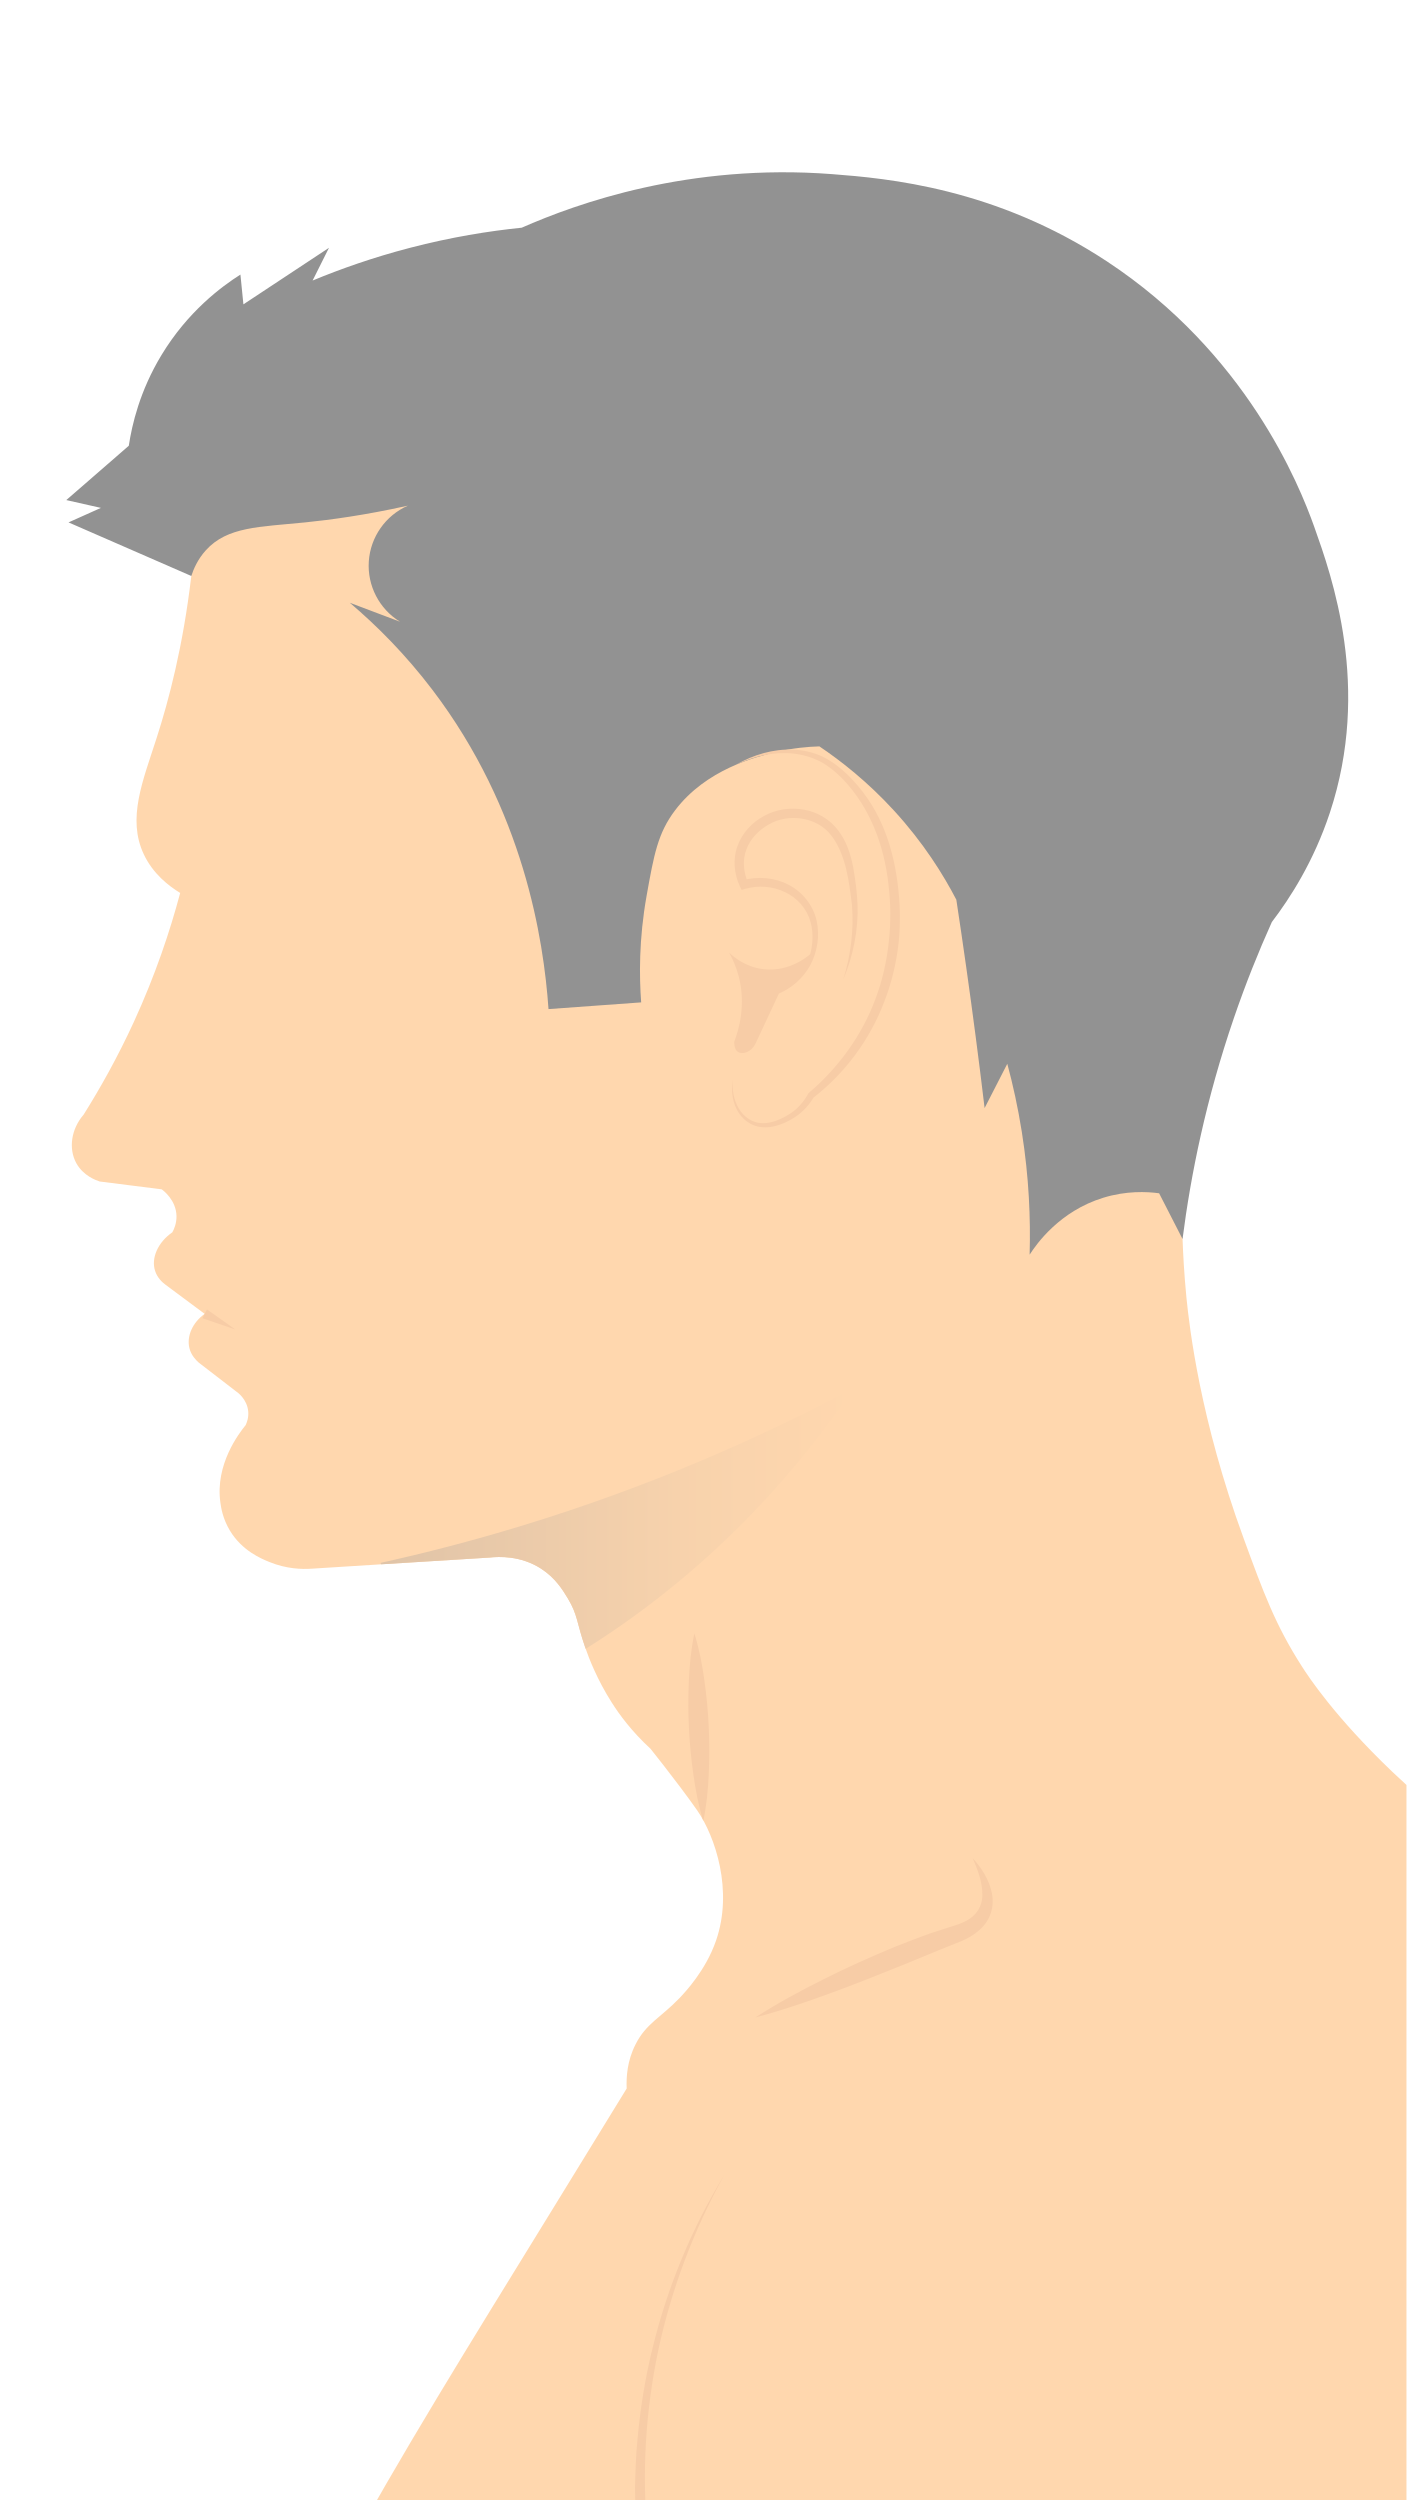
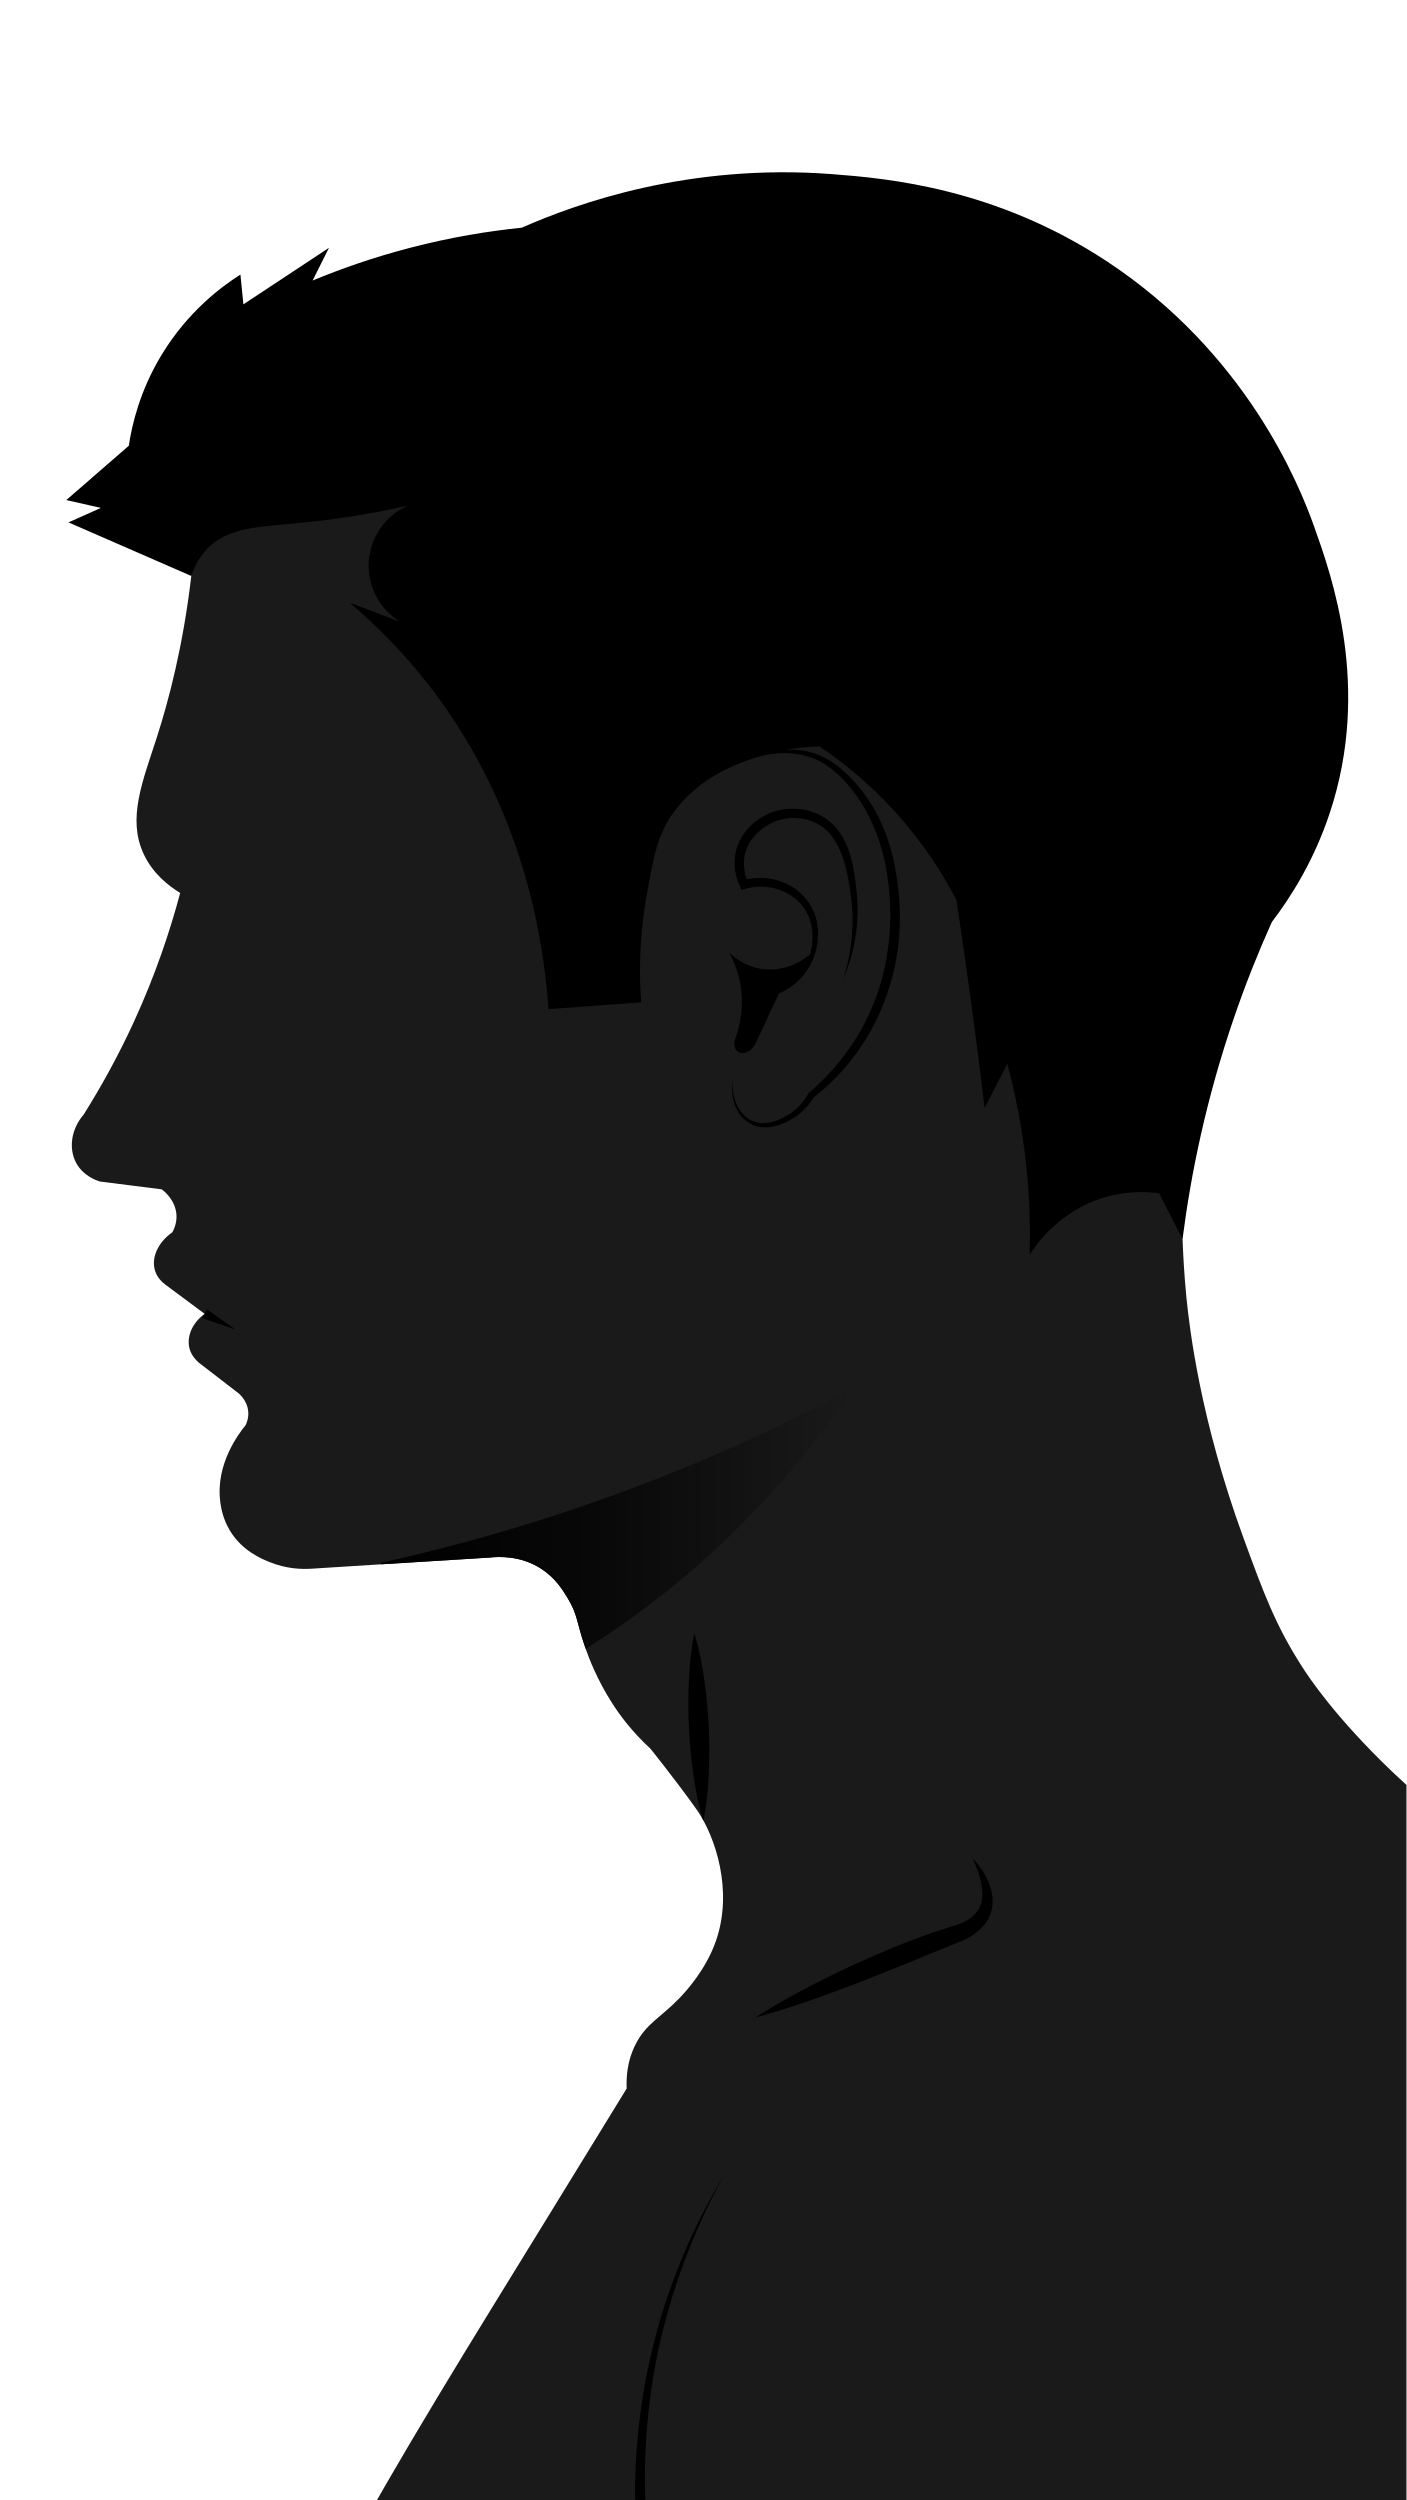
<svg xmlns="http://www.w3.org/2000/svg" id="Layer_2" data-name="Layer 2" viewBox="0 0 2079.53 3696.36">
  <defs>
    <style>
      .cls-1 {
-         fill: #ffd7ae;
+         clip-path: url(#clippath);
      }

      .cls-2 {
-         fill: #929292;
+         fill: none;
      }

      .cls-3 {
-         fill: #f7cca6;
+         fill: #1a1a1a;
      }

      .cls-4 {
-         clip-path: url(#clippath);
-       }
- 
-       .cls-5 {
-         fill: none;
-       }
- 
-       .cls-6 {
        fill: url(#linear-gradient);
      }
    </style>
    <clipPath id="clippath">
-       <rect class="cls-5" x="0" y="0" width="2079.53" height="3696.36" transform="translate(2079.53 3696.36) rotate(-180)" />
+       <rect class="cls-2" x="0" y="0" width="2079.53" height="3696.36" transform="translate(2079.53 3696.36) rotate(-180)" />
    </clipPath>
-     <linearGradient id="linear-gradient" x1="817.86" y1="2245.26" x2="1516.93" y2="2245.26" gradientTransform="translate(2079.53) rotate(-180) scale(1 -1)" gradientUnits="userSpaceOnUse">
-       <stop offset="0" stop-color="#ffd7ae" />
-       <stop offset=".37" stop-color="#f7d2ac" />
-       <stop offset=".93" stop-color="#e2c5a8" />
-       <stop offset="1" stop-color="#dfc4a8" />
+     <linearGradient id="linear-gradient" x1="-3348.89" y1="2245.26" x2="-2649.82" y2="2245.26" gradientTransform="translate(-2087.23) rotate(-180) scale(1 -1)" gradientUnits="userSpaceOnUse">
+       <stop offset="0" stop-color="#1a1a1a" />
+       <stop offset=".55" stop-color="#080808" />
+       <stop offset="1" stop-color="#000" />
    </linearGradient>
  </defs>
  <g id="Layer_1-2" data-name="Layer 1">
-     <g class="cls-4">
+     <g class="cls-1">
      <g>
-         <path class="cls-1" d="m-120.92,8604.35c5.72,25.23,17.46,63.38,42.84,105.63,1.76,22.89,3.52,45.92,5.58,69.25,3.96,46.95,8.36,93.16,13.2,138.64.44,11.3,3.37,36.09,20.83,59.42,8.07,10.86,17.02,18.34,24.21,23.18,116.64,79.66,233.27,159.18,349.9,238.7,15.7,9.68,35.21,9.54,49.15-.44,15.99-11.44,17.46-30.08,17.6-32.86,16.87,17.46,41.08,24.06,62.06,16.87,20.83-7.34,30.22-25.23,32.28-29.49,11.88,22.45,37.56,34.33,62.35,28.9,24.21-5.43,42.25-26.11,44.16-51.06,7.04-58.83,9.1-133.5-6.01-217.72-5.28-29.49-12.03-56.78-19.51-81.72-5.87-18.49-12.32-37.41-19.22-56.63-10.12-28.31-20.68-55.31-31.39-80.84,118.54-267.6,188.23-472.4,199.67-541.36,11.3-67.93,0-125.44,0-125.44-4.7-24.35-11.44-43.72-16.43-56.19.73-34.04,1.61-68.22,2.49-102.26-.88-9.1-1.17-22.89,3.23-38.88,3.08-11,7.48-19.81,11.29-26.11,276.25-310.88,447.61-489.13,558.96-598.57,42.1-41.37,149.94-145.98,274.05-303.69,52.08-66.17,91.99-122.94,117.81-160.65h250.73c-32.13-52.38-85.24-155.07-96.24-294.88-3.37-42.55-11-191.75,69.25-351.51,20.84-41.52,42.69-73.79,58.98-95.8,12.18-14.38,29.05-38.73,38.44-72.47,4.26-15.4,6.02-29.49,6.6-41.37-.59-65.87,3.52-140.99,16.43-222.7,6.16-38.44,13.64-74.53,21.86-108.27,70.13-165.34,139.67-335.96,208.18-511.72,78.78-202.46,151.99-400.66,220.06-594.17,66.17-66.31,211.12-230.77,224.46-451.13,8.22-136.15-34.33-287.55-46.21-330.09-17.16-61.03-36.09-110.62-50.61-145.24-8.36-78.05-24.79-169.6-56.19-269.06-16.14-51.35-34.18-98.15-52.82-140.25v-49.59c-1.46-35.36-9.68-114.29-64.26-191.45-32.28-45.48-69.25-74.38-95.21-91.25-124.7-69.69-214.05-144.21-272.88-200.26-85.23-81.42-124.11-140.69-133.65-155.66-39.47-61.47-57.07-109.59-86.41-189.84-64.26-175.46-79.96-310.88-84.5-355.77-3.52-36.09-4.99-66.02-5.72-86.56-19.07-97.71-53.26-232.09-118.84-382.91-56.92-130.86-160.35-368.97-376.31-554.56-300.46-258.21-786.07-386.43-927.49-224.46-46.95,53.69-47.97,129.84-42.99,181.48-12.17,104.02-33.3,183.97-51.2,239.43-20.25,63.23-44.16,119.13-18.93,172.38,13.64,28.75,36.68,46.51,53.69,56.92-14.96,56.19-36.53,121.03-68.51,190.72-23.92,52.08-49.59,97.71-74.24,137.03-18.49,21.42-22.59,50.17-10.86,71.74,10.42,18.78,29.19,25.38,34.62,27.14,30.52,3.81,61.18,7.78,91.69,11.59,2.64,1.91,21.42,16.14,21.86,39.61.14,11-3.67,19.51-6.16,23.91-21.57,14.96-31.54,38.29-25.53,56.92,3.23,10.27,10.56,17.02,15.55,20.69,19.37,14.38,38.58,28.61,57.8,42.99-17.9,12.76-26.85,32.86-22.59,50.61,2.64,10.71,9.69,17.75,13.79,21.42,18.34,14.08,36.68,28.17,55.02,42.4,2.35,1.47,16.73,11.88,18.2,30.22.73,8.95-2.06,15.99-3.81,19.81-9.83,12.03-45.33,58.24-37.41,114.43,1.02,7.63,3.52,23.91,14.08,41.52,18.04,29.93,46.51,41.67,58.54,46.51,25.09,10.27,48.12,10.86,62.64,9.83,34.18-2.05,68.22-4.26,102.4-6.46,53.55-3.23,107.1-6.6,160.65-9.98,13.35-1.47,45.63-3.08,75.85,16.43,21.13,13.64,31.99,31.4,39.61,44.01,14.82,24.65,13.06,36.09,25.38,71.59.29.88.59,1.76,1.02,2.93,4.55,13.35,17.17,46.07,38.59,79.52,11.3,17.9,29.49,42.69,57.22,68.22,10.42,13.06,25.82,32.57,44.01,56.78,8.65,11.59,20.83,28.02,25.23,34.62,26.41,38.44,53.4,118.1,27.58,192.48-15.26,43.87-45.33,75.7-53.99,84.8-27.44,28.61-49.3,37.41-64.84,68.22-12.62,24.5-13.94,49-13.21,65.43-22.45,36.68-60.3,98.44-107.39,174.88-133.06,216.54-220.36,355.92-323.49,543.12-82.89,150.52-116.05,223-135.27,320.12-16.87,84.94-16.43,154.48-15.99,213.46.73,107.39,14.67,159.91,30.81,200.26,7.05,17.46,14.09,31.54,19.22,41.23,7.19,20.83,14.67,50.47,13.79,86.41-.29,15.11-2.05,28.9-4.4,40.79-30.81,85.82-41.81,152.87-46.21,198.06-2.64,27.29-6.45,84.94-8.8,141.87-1.91,46.51-.88,44.75-2.49,60.74-6.89,73.5-25.23,83.62-36.97,151.11-2.49,13.64-18.19,103.28-.88,161.67,2.06,7.04,10.42,33.6,13.21,70.13.73,11.15.88,20.39.73,26.11-7.34,70.86-13.35,145.09-17.61,222.26-4.99,91.4-6.89,178.84-6.6,261.88-19.51,48.12-47.68,127.49-63.82,228.87-24.94,156.25-8.22,282.27,22.01,497.93,9.09,65.14,23.91,159.03,47.39,272.29,81.86-17.16,178.84-44.31,283.88-88.03,83.91-34.77,156.24-73.21,216.69-110.03-43.72,68.22-102.4,159.91-171.65,268.48-77.32,121.18-146.71,247.79-229.45,365.3-65.87,93.75-151.11,205.39-176.49,316.89-2.06,8.66-12.18,54.87-23.18,105.63-12.32,57.22-22.15,104.02-28.61,135.41-70.13,90.52-125.14,158.74-168.27,205.69-14.08,15.26-43.72,46.51-51.79,94.63-3.81,23.03-1.47,42.84,1.17,56.19-10.42,14.23-24.8,34.77-40.79,60.44-23.18,37.41-34.77,56.04-40.64,74.82-13.06,42.11-4.7,78.78,4.4,117.81Z" />
-         <path class="cls-6" d="m562.59,2310.84c.29.59.59,1.32.88,2.05,53.55-3.23,107.1-6.6,160.65-9.98,13.35-1.47,45.63-3.08,75.85,16.43,21.13,13.64,31.99,31.4,39.61,44.01,14.82,24.65,13.06,36.09,25.38,71.59.29.88.59,1.76,1.02,2.93,200.7-126.02,325.4-280.95,395.68-385.26-138.06,73.5-302.81,146.41-493.68,204.36-71,21.57-139.67,39.32-205.39,53.84Z" />
-         <path class="cls-2" d="m1748.44,1831.97c12.26-95.89,34.89-207.02,75.92-326.79,17.51-51.09,36.54-98.42,56.12-141.94,26.91-35.28,61.92-89.47,85.82-161.74,61.27-185.28,3.05-348.97-23.11-422.51-22.3-62.72-100.52-256.91-306.98-392.81-164.56-108.31-323.76-122.44-406.01-128.73-211.86-16.2-377.1,43.28-458.82,79.22-48.3,4.92-104.13,13.85-165.04,29.71-54.67,14.23-102.9,31.3-144.14,48.41,8.07-16.14,16.14-32.28,24.21-48.41-42.18,27.87-84.36,55.75-126.53,83.62-1.47-14.67-2.93-29.34-4.4-44.01-27.9,17.68-77.67,54.47-116.63,118.83-32.21,53.2-43.77,103.32-48.41,134.24-30.81,26.77-61.62,53.55-92.42,80.32,17.06,3.85,34.11,7.7,51.16,11.55-15.95,7.15-31.91,14.3-47.86,21.46,60.52,26.41,121.03,52.81,181.55,79.22,3.21-9.99,9.29-24.5,21.45-37.96,31.81-35.21,79.16-34.39,146.89-41.26,36.39-3.69,88.33-10.58,151.84-24.76-33.09,14.58-55.41,46.46-57.77,82.52-2.34,35.92,15.49,70.31,46.21,89.12-24.76-9.35-49.51-18.71-74.27-28.06,39.76,33.76,82.12,76.09,122.13,128.73,135.01,177.62,164.42,368.77,171.65,472.03,45.66-3.3,91.32-6.6,136.99-9.9-2.81-37.77-3.55-92.91,8.11-158.03,10.78-60.27,16.48-92.13,41.96-125.85,46.09-61,119.85-79.07,147.44-85.82,26.6-6.51,49.59-8.38,66.02-8.8,31.93,21.48,71.06,52.14,110.03,94.63,44.02,47.99,73.29,95.24,92.43,132.04,10.09,66.37,19.65,133.86,28.6,202.45,4.63,35.46,9.03,70.67,13.2,105.63,11.19-21.82,22.37-43.65,33.56-65.47,8.23,30.58,15.68,64.22,21.46,100.68,10.73,67.79,13.09,129.2,11.55,181.55,10.2-15.85,44.3-64.34,108.93-84.17,34.04-10.45,63.94-9.08,82.52-6.6,11.55,22.56,23.11,45.11,34.66,67.67Z" />
-         <path class="cls-3" d="m1088.52,1130.56c26.43-12.28,55.7-19.46,84.26-16.37,14.16,1.51,28.1,5.62,40.48,12,12.34,6.76,23.42,15.96,33.3,26.23,39.79,41.59,60.7,97.82,67.01,154.69,3.49,28.69,3.81,57.42.47,85.95-3.04,28.49-9.35,56.67-19.48,83.5-19.89,53.82-54.56,101.83-98.49,139.16l-.8.67-.39.75c-6.6,12.41-16.36,23.2-28.42,30.56-12.24,7.46-25.82,13.46-39.86,12.91-14.04-.19-27-9.18-34.26-21.63-7.39-12.45-10.19-27.64-8.75-42.42-2.61,14.58-1.25,30.39,5.9,44.01,6.78,13.55,20.56,24.74,36.67,25.96,15.96,1.67,31.3-4.35,44.4-11.83,13.66-7.65,24.99-19.26,32.84-32.82l-1.18,1.41c47.02-36.31,83.86-86.04,105.09-141.89,10.85-27.82,17.89-57.09,21.28-86.76,3.13-29.65,2.39-59.83-1.54-89.18-3.75-29.49-10.89-58.86-22.96-86.32-11.93-27.52-29.39-52.56-50.75-73.53-10.79-10.4-22.8-19.71-36.42-26.55-13.82-6.64-28.74-10-43.72-10.68-30.02-1.35-59.41,7.58-84.69,22.17Z" />
-         <path class="cls-3" d="m1246.94,1447.79c14.42-34.36,22.26-72.07,20.99-109.97-.83-19.05-3.19-37.44-6.57-56.24-3.7-18.59-9.69-37.72-22.02-53.73-12.02-16.17-30.85-27.39-50.73-30.73-19.61-3.48-40.96-.72-58.7,9.17-17.75,9.39-32.64,25.21-39.56,44.74-7.13,19.51-4.89,41.46,3.65,59.55l2.44,5.18,5.37-1.54c19.33-5.54,40.62-4.01,58.7,4.76,18.24,8.38,32.63,24.82,38.05,44.44,5.3,19.61,2.83,41.76-5.22,60.93-8.52,19.23-24.41,35.12-43.48,45.29,20.12-8.02,37.77-23.2,48.36-42.9,10.33-19.8,14.12-43.09,9.2-65.57-5.07-22.48-20.8-42.36-41.48-53.01-20.66-10.85-45.32-12.72-67.68-6.73l7.81,3.63c-7.03-15.62-8.45-33.6-2.45-49.23,5.79-15.72,18.35-28.52,33.19-36.93,29.28-16.97,71.84-11.05,92.52,16.76,21.13,27.68,26.03,66.64,30.33,102.62,3,36.59-1.74,73.86-12.72,109.51Z" />
-         <path class="cls-3" d="m1202.47,1406.83c-3.89,3.8-33.08,31.37-74.55,26.02-26.6-3.43-43.87-18.57-50.01-24.52,5.21,9.24,10.4,20.68,14.04,34.27,11.53,43.01.28,80.29-6.26,97.42-.05.5-.91,11.08,5.29,15.23,6.33,4.24,18.93,1.03,25.54-11.09,11.76-25.14,23.52-50.29,35.27-75.43,7.45-3.51,21.01-11.11,32.9-25.92,11.27-14.04,15.83-28.08,17.77-35.98Z" />
+         <path class="cls-3" d="m-120.92,8604.35c5.72,25.23,17.46,63.38,42.84,105.63,1.76,22.89,3.52,45.92,5.58,69.25,3.96,46.95,8.36,93.16,13.2,138.64.44,11.3,3.37,36.09,20.83,59.42,8.07,10.86,17.02,18.34,24.21,23.18,116.64,79.66,233.27,159.18,349.9,238.7,15.7,9.68,35.21,9.54,49.15-.44,15.99-11.44,17.46-30.08,17.6-32.86,16.87,17.46,41.08,24.06,62.06,16.87,20.83-7.34,30.22-25.23,32.28-29.49,11.88,22.45,37.56,34.33,62.35,28.9,24.21-5.43,42.25-26.11,44.16-51.06,7.04-58.83,9.1-133.5-6.01-217.72-5.28-29.49-12.03-56.78-19.51-81.72-5.87-18.49-12.32-37.41-19.22-56.63-10.12-28.31-20.68-55.31-31.39-80.84,118.54-267.6,188.23-472.4,199.67-541.36,11.3-67.93,0-125.44,0-125.44-4.7-24.35-11.44-43.72-16.43-56.19.73-34.04,1.61-68.22,2.49-102.26-.88-9.1-1.17-22.89,3.23-38.88,3.08-11,7.48-19.81,11.29-26.11,276.25-310.88,447.61-489.13,558.96-598.57,42.1-41.37,149.94-145.98,274.05-303.69,52.08-66.17,91.99-122.94,117.81-160.65h250.73c-32.13-52.38-85.24-155.07-96.24-294.88-3.37-42.55-11-191.75,69.25-351.51,20.84-41.52,42.69-73.79,58.98-95.8,12.18-14.38,29.05-38.73,38.44-72.47,4.26-15.4,6.02-29.49,6.6-41.37-.59-65.87,3.52-140.99,16.43-222.7,6.16-38.44,13.64-74.53,21.86-108.27,70.13-165.34,139.67-335.96,208.18-511.72,78.78-202.46,151.99-400.66,220.06-594.17,66.17-66.31,211.12-230.77,224.46-451.13,8.22-136.15-34.33-287.55-46.21-330.09-17.16-61.03-36.09-110.62-50.61-145.24-8.36-78.05-24.79-169.6-56.19-269.06-16.14-51.35-34.18-98.15-52.82-140.25v-49.59c-1.46-35.36-9.68-114.29-64.26-191.45-32.28-45.48-69.25-74.38-95.21-91.25-124.7-69.69-214.05-144.21-272.88-200.26-85.23-81.42-124.11-140.69-133.65-155.66-39.47-61.47-57.07-109.59-86.41-189.84-64.26-175.46-79.96-310.88-84.5-355.77-3.52-36.09-4.99-66.02-5.72-86.56-19.07-97.71-53.26-232.09-118.84-382.91-56.92-130.86-160.35-368.97-376.31-554.56-300.46-258.21-786.07-386.43-927.49-224.46-46.95,53.69-47.97,129.84-42.99,181.48-12.17,104.02-33.3,183.97-51.2,239.43-20.25,63.23-44.16,119.13-18.93,172.38,13.64,28.75,36.68,46.51,53.69,56.92-14.96,56.19-36.53,121.03-68.51,190.72-23.92,52.08-49.59,97.71-74.24,137.03-18.49,21.42-22.59,50.17-10.86,71.74,10.42,18.78,29.19,25.38,34.62,27.14,30.52,3.81,61.18,7.78,91.69,11.59,2.64,1.91,21.42,16.14,21.86,39.61.14,11-3.67,19.51-6.16,23.91-21.57,14.96-31.54,38.29-25.53,56.92,3.23,10.27,10.56,17.02,15.55,20.69,19.37,14.38,38.58,28.61,57.8,42.99-17.9,12.76-26.85,32.86-22.59,50.61,2.64,10.71,9.69,17.75,13.79,21.42,18.34,14.08,36.68,28.17,55.02,42.4,2.35,1.47,16.73,11.88,18.2,30.22.73,8.95-2.06,15.99-3.81,19.81-9.83,12.03-45.33,58.24-37.41,114.43,1.02,7.63,3.52,23.91,14.08,41.52,18.04,29.93,46.51,41.67,58.54,46.51,25.09,10.27,48.12,10.86,62.64,9.83,34.18-2.05,68.22-4.26,102.4-6.46,53.55-3.23,107.1-6.6,160.65-9.98,13.35-1.47,45.63-3.08,75.85,16.43,21.13,13.64,31.99,31.4,39.61,44.01,14.82,24.65,13.06,36.09,25.38,71.59.29.88.59,1.76,1.02,2.93,4.55,13.35,17.17,46.07,38.59,79.52,11.3,17.9,29.49,42.69,57.22,68.22,10.42,13.06,25.82,32.57,44.01,56.78,8.65,11.59,20.83,28.02,25.23,34.62,26.41,38.44,53.4,118.1,27.58,192.48-15.26,43.87-45.33,75.7-53.99,84.8-27.44,28.61-49.3,37.41-64.84,68.22-12.62,24.5-13.94,49-13.21,65.43-22.45,36.68-60.3,98.44-107.39,174.88-133.06,216.54-220.36,355.92-323.49,543.12-82.89,150.52-116.05,223-135.27,320.12-16.87,84.94-16.43,154.48-15.99,213.46.73,107.39,14.67,159.91,30.81,200.26,7.05,17.46,14.09,31.54,19.22,41.23,7.19,20.83,14.67,50.47,13.79,86.41-.29,15.11-2.05,28.9-4.4,40.79-30.81,85.82-41.81,152.87-46.21,198.06-2.64,27.29-6.45,84.94-8.8,141.87-1.91,46.51-.88,44.75-2.49,60.74-6.89,73.5-25.23,83.62-36.97,151.11-2.49,13.64-18.19,103.28-.88,161.67,2.06,7.04,10.42,33.6,13.21,70.13.73,11.15.88,20.39.73,26.11-7.34,70.86-13.35,145.09-17.61,222.26-4.99,91.4-6.89,178.84-6.6,261.88-19.51,48.12-47.68,127.49-63.82,228.87-24.94,156.25-8.22,282.27,22.01,497.93,9.09,65.14,23.91,159.03,47.39,272.29,81.86-17.16,178.84-44.31,283.88-88.03,83.91-34.77,156.24-73.21,216.69-110.03-43.72,68.22-102.4,159.91-171.65,268.48-77.32,121.18-146.71,247.79-229.45,365.3-65.87,93.75-151.11,205.39-176.49,316.89-2.06,8.66-12.18,54.87-23.18,105.63-12.32,57.22-22.15,104.02-28.61,135.41-70.13,90.52-125.14,158.74-168.27,205.69-14.08,15.26-43.72,46.51-51.79,94.63-3.81,23.03-1.47,42.84,1.17,56.19-10.42,14.23-24.8,34.77-40.79,60.44-23.18,37.41-34.77,56.04-40.64,74.82-13.06,42.11-4.7,78.78,4.4,117.81Z" />
+         <path class="cls-4" d="m562.59,2310.84c.29.59.59,1.32.88,2.05,53.55-3.23,107.1-6.6,160.65-9.98,13.35-1.47,45.63-3.08,75.85,16.43,21.13,13.64,31.99,31.4,39.61,44.01,14.82,24.65,13.06,36.09,25.38,71.59.29.88.59,1.76,1.02,2.93,200.7-126.02,325.4-280.95,395.68-385.26-138.06,73.5-302.81,146.41-493.68,204.36-71,21.57-139.67,39.32-205.39,53.84Z" />
+         <path d="m1748.44,1831.97c12.26-95.89,34.89-207.02,75.92-326.79,17.51-51.09,36.54-98.42,56.12-141.94,26.91-35.28,61.92-89.47,85.82-161.74,61.27-185.28,3.05-348.97-23.11-422.51-22.3-62.72-100.52-256.91-306.98-392.81-164.56-108.31-323.76-122.44-406.01-128.73-211.86-16.2-377.1,43.28-458.82,79.22-48.3,4.92-104.13,13.85-165.04,29.71-54.67,14.23-102.9,31.3-144.14,48.41,8.07-16.14,16.14-32.28,24.21-48.41-42.18,27.87-84.36,55.75-126.53,83.62-1.47-14.67-2.93-29.34-4.4-44.01-27.9,17.68-77.67,54.47-116.63,118.83-32.21,53.2-43.77,103.32-48.41,134.24-30.81,26.77-61.62,53.55-92.42,80.32,17.06,3.85,34.11,7.7,51.16,11.55-15.95,7.15-31.91,14.3-47.86,21.46,60.52,26.41,121.03,52.81,181.55,79.22,3.21-9.99,9.29-24.5,21.45-37.96,31.81-35.21,79.16-34.39,146.89-41.26,36.39-3.69,88.33-10.58,151.84-24.76-33.09,14.58-55.41,46.46-57.77,82.52-2.34,35.92,15.49,70.31,46.21,89.12-24.76-9.35-49.51-18.71-74.27-28.06,39.76,33.76,82.12,76.09,122.13,128.73,135.01,177.62,164.42,368.77,171.65,472.03,45.66-3.3,91.32-6.6,136.99-9.9-2.81-37.77-3.55-92.91,8.11-158.03,10.78-60.27,16.48-92.13,41.96-125.85,46.09-61,119.85-79.07,147.44-85.82,26.6-6.51,49.59-8.38,66.02-8.8,31.93,21.48,71.06,52.14,110.03,94.63,44.02,47.99,73.29,95.24,92.43,132.04,10.09,66.37,19.65,133.86,28.6,202.45,4.63,35.46,9.03,70.67,13.2,105.63,11.19-21.82,22.37-43.65,33.56-65.47,8.23,30.58,15.68,64.22,21.46,100.68,10.73,67.79,13.09,129.2,11.55,181.55,10.2-15.85,44.3-64.34,108.93-84.17,34.04-10.45,63.94-9.08,82.52-6.6,11.55,22.56,23.11,45.11,34.66,67.67Z" />
+         <path d="m1088.52,1130.56c26.43-12.28,55.7-19.46,84.26-16.37,14.16,1.51,28.1,5.62,40.48,12,12.34,6.76,23.42,15.96,33.3,26.23,39.79,41.59,60.7,97.82,67.01,154.69,3.49,28.69,3.81,57.42.47,85.95-3.04,28.49-9.35,56.67-19.48,83.5-19.89,53.82-54.56,101.83-98.49,139.16l-.8.67-.39.75c-6.6,12.41-16.36,23.2-28.42,30.56-12.24,7.46-25.82,13.46-39.86,12.91-14.04-.19-27-9.18-34.26-21.63-7.39-12.45-10.19-27.64-8.75-42.42-2.61,14.58-1.25,30.39,5.9,44.01,6.78,13.55,20.56,24.74,36.67,25.96,15.96,1.67,31.3-4.35,44.4-11.83,13.66-7.65,24.99-19.26,32.84-32.82l-1.18,1.41c47.02-36.31,83.86-86.04,105.09-141.89,10.85-27.82,17.89-57.09,21.28-86.76,3.13-29.65,2.39-59.83-1.54-89.18-3.75-29.49-10.89-58.86-22.96-86.32-11.93-27.52-29.39-52.56-50.75-73.53-10.79-10.4-22.8-19.71-36.42-26.55-13.82-6.64-28.74-10-43.72-10.68-30.02-1.35-59.41,7.58-84.69,22.17Z" />
+         <path d="m1246.94,1447.79c14.42-34.36,22.26-72.07,20.99-109.97-.83-19.05-3.19-37.44-6.57-56.24-3.7-18.59-9.69-37.72-22.02-53.73-12.02-16.17-30.85-27.39-50.73-30.73-19.61-3.48-40.96-.72-58.7,9.17-17.75,9.39-32.64,25.21-39.56,44.74-7.13,19.51-4.89,41.46,3.65,59.55l2.44,5.18,5.37-1.54c19.33-5.54,40.62-4.01,58.7,4.76,18.24,8.38,32.63,24.82,38.05,44.44,5.3,19.61,2.83,41.76-5.22,60.93-8.52,19.23-24.41,35.12-43.48,45.29,20.12-8.02,37.77-23.2,48.36-42.9,10.33-19.8,14.12-43.09,9.2-65.57-5.07-22.48-20.8-42.36-41.48-53.01-20.66-10.85-45.32-12.72-67.68-6.73l7.81,3.63c-7.03-15.62-8.45-33.6-2.45-49.23,5.79-15.72,18.35-28.52,33.19-36.93,29.28-16.97,71.84-11.05,92.52,16.76,21.13,27.68,26.03,66.64,30.33,102.62,3,36.59-1.74,73.86-12.72,109.51Z" />
+         <path d="m1202.47,1406.83c-3.89,3.8-33.08,31.37-74.55,26.02-26.6-3.43-43.87-18.57-50.01-24.52,5.21,9.24,10.4,20.68,14.04,34.27,11.53,43.01.28,80.29-6.26,97.42-.05.5-.91,11.08,5.29,15.23,6.33,4.24,18.93,1.03,25.54-11.09,11.76-25.14,23.52-50.29,35.27-75.43,7.45-3.51,21.01-11.11,32.9-25.92,11.27-14.04,15.83-28.08,17.77-35.98Z" />
        <g>
-           <path class="cls-3" d="m1070.66,3216.14c-48.03,78.72-83.68,165.16-105.73,255.14-11.1,44.97-18.45,90.9-22.51,137.12-2.45,23.1-2.82,46.33-3.58,69.56.49,23.22.44,46.48,2.68,69.64,6.38,92.76,27.83,184.57,62.42,271.07,34.54,86.53,81.67,168.26,140.71,240.79l-2.83-8.71c-15.88,247.18-15.36,495.46,1.76,742.65,4.35,61.8,10.24,123.48,16.86,185.06,3.35,30.79,6.94,61.55,10.8,92.27l5.97,46.09,3.21,23.38,4.07,22.75c19.79,119.85,9.95,244.22-26.82,360.22l.74-1.81c-42.61,85.23-81.16,172.44-117.25,260.57-35.95,88.2-68.77,177.63-98.66,268-29.94,90.36-56.03,181.95-79.04,274.23-23.08,92.27-43.01,185.28-59.08,278.93,19.96-92.89,42.5-185.16,68.02-276.57,25.44-91.43,54.61-181.74,85.53-271.35,31.33-89.49,65.53-177.94,102.82-265.06,37.19-87.17,77.85-172.77,120.21-257.46l.43-.85.31-.97c38.59-119.32,49.58-247.97,29.79-372.21-18.4-121.3-29.63-244.58-38.78-367.32-18.43-245.79-20.37-492.86-5.95-739.02l.29-4.94-3.12-3.78c-57.82-70.02-105.79-148.61-140.83-232.74-35.28-83.99-57.87-173.53-65.7-264.53-8.6-90.94-2.79-183.31,16.26-273.02,19.46-89.64,52.29-176.54,97-257.15Z" />
-           <path class="cls-3" d="m2038.92,5614.78c26.68-89.61,45.98-181.45,60.19-274.1,13.65-92.76,21-186.54,22.04-280.45l-.72,4.06c34.1-89.78,58.09-183.49,71.74-278.7,3.32-23.82,6.08-47.72,8.12-71.69l5.49-71.33,11.1-142.39,10.72-142.41c3.37-47.49,4.7-95.15,7.15-142.72l12.1-285.52-1.94,5.49c40.17-56.47,75.31-116.51,103.2-179.73,28.13-63.06,50.32-128.69,64.89-195.86-19.54,65.86-44.21,130.04-75.25,190.94-31.05,60.85-67.19,118.96-108.74,172.87l-1.73,2.24-.21,3.25-18.56,284.78c-3.06,47.46-5.56,94.93-9.08,142.37l-11.45,142.29-11.09,142.31-5.11,71.05c-1.87,23.47-4.45,46.88-7.59,70.22-12.31,93.38-34.55,185.46-65.97,274.43l-.75,2.11.02,1.96c1.05,92.91-3.31,185.98-13.27,278.55-4.82,46.31-10.9,92.54-18.6,138.54-7.77,45.98-16.68,91.81-26.73,137.45Z" />
-           <path class="cls-3" d="m1039.85,2692.4c4.96-23.4,7.03-46.66,8.09-69.87,1.05-23.21,1.08-46.37-.04-69.47-1.02-23.11-3.29-46.16-6.51-69.16-3.25-23.01-7.54-45.96-14.74-68.78-5,23.4-7.09,46.66-8.14,69.87-1.02,23.2-1.09,46.37.09,69.47,1.08,23.1,3.32,46.15,6.56,69.16,3.25,23,7.53,45.95,14.69,68.78Z" />
-           <path class="cls-3" d="m1438.16,2747.41c7.72,17.68,14.51,36.07,14.26,53.58.28,17.69-8.83,30.9-23.12,38.65-7.23,4.02-14.99,6.52-24.1,9.29l-27.79,8.98c-18.32,6.4-36.28,13.51-54.26,20.52-35.61,14.84-70.79,30.47-105.18,47.85-34.46,17.2-68.39,35.53-101.09,56.59,37.62-9.89,74.07-22.35,110.16-35.57,36.15-13.06,71.68-27.48,107.18-41.71l52.95-21.75,26.37-10.66c9.08-3.3,19.38-7.86,28.22-14.43,8.86-6.53,17.31-15.18,21.7-26.13,4.63-10.81,5.06-22.56,3.22-32.97-4.27-20.95-15.45-37.92-28.52-52.24Z" />
+           <path d="m1070.66,3216.14c-48.03,78.72-83.68,165.16-105.73,255.14-11.1,44.97-18.45,90.9-22.51,137.12-2.45,23.1-2.82,46.33-3.58,69.56.49,23.22.44,46.48,2.68,69.64,6.38,92.76,27.83,184.57,62.42,271.07,34.54,86.53,81.67,168.26,140.71,240.79l-2.83-8.71c-15.88,247.18-15.36,495.46,1.76,742.65,4.35,61.8,10.24,123.48,16.86,185.06,3.35,30.79,6.94,61.55,10.8,92.27l5.97,46.09,3.21,23.38,4.07,22.75c19.79,119.85,9.95,244.22-26.82,360.22l.74-1.81c-42.61,85.23-81.16,172.44-117.25,260.57-35.95,88.2-68.77,177.63-98.66,268-29.94,90.36-56.03,181.95-79.04,274.23-23.08,92.27-43.01,185.28-59.08,278.93,19.96-92.89,42.5-185.16,68.02-276.57,25.44-91.43,54.61-181.74,85.53-271.35,31.33-89.49,65.53-177.94,102.82-265.06,37.19-87.17,77.85-172.77,120.21-257.46l.43-.85.31-.97c38.59-119.32,49.58-247.97,29.79-372.21-18.4-121.3-29.63-244.58-38.78-367.32-18.43-245.79-20.37-492.86-5.95-739.02l.29-4.94-3.12-3.78c-57.82-70.02-105.79-148.61-140.83-232.74-35.28-83.99-57.87-173.53-65.7-264.53-8.6-90.94-2.79-183.31,16.26-273.02,19.46-89.64,52.29-176.54,97-257.15Z" />
+           <path d="m2038.92,5614.78c26.68-89.61,45.98-181.45,60.19-274.1,13.65-92.76,21-186.54,22.04-280.45l-.72,4.06c34.1-89.78,58.09-183.49,71.74-278.7,3.32-23.82,6.08-47.72,8.12-71.69l5.49-71.33,11.1-142.39,10.72-142.41c3.37-47.49,4.7-95.15,7.15-142.72l12.1-285.52-1.94,5.49c40.17-56.47,75.31-116.51,103.2-179.73,28.13-63.06,50.32-128.69,64.89-195.86-19.54,65.86-44.21,130.04-75.25,190.94-31.05,60.85-67.19,118.96-108.74,172.87l-1.73,2.24-.21,3.25-18.56,284.78c-3.06,47.46-5.56,94.93-9.08,142.37l-11.45,142.29-11.09,142.31-5.11,71.05c-1.87,23.47-4.45,46.88-7.59,70.22-12.31,93.38-34.55,185.46-65.97,274.43l-.75,2.11.02,1.96c1.05,92.91-3.31,185.98-13.27,278.55-4.82,46.31-10.9,92.54-18.6,138.54-7.77,45.98-16.68,91.81-26.73,137.45Z" />
+           <path d="m1039.85,2692.4c4.96-23.4,7.03-46.66,8.09-69.87,1.05-23.21,1.08-46.37-.04-69.47-1.02-23.11-3.29-46.16-6.51-69.16-3.25-23.01-7.54-45.96-14.74-68.78-5,23.4-7.09,46.66-8.14,69.87-1.02,23.2-1.09,46.37.09,69.47,1.08,23.1,3.32,46.15,6.56,69.16,3.25,23,7.53,45.95,14.69,68.78Z" />
+           <path d="m1438.16,2747.41c7.72,17.68,14.51,36.07,14.26,53.58.28,17.69-8.83,30.9-23.12,38.65-7.23,4.02-14.99,6.52-24.1,9.29l-27.79,8.98c-18.32,6.4-36.28,13.51-54.26,20.52-35.61,14.84-70.79,30.47-105.18,47.85-34.46,17.2-68.39,35.53-101.09,56.59,37.62-9.89,74.07-22.35,110.16-35.57,36.15-13.06,71.68-27.48,107.18-41.71l52.95-21.75,26.37-10.66c9.08-3.3,19.38-7.86,28.22-14.43,8.86-6.53,17.31-15.18,21.7-26.13,4.63-10.81,5.06-22.56,3.22-32.97-4.27-20.95-15.45-37.92-28.52-52.24Z" />
        </g>
-         <polygon class="cls-3" points="299.31 1949.07 347.97 1965.74 305.99 1936.01 299.31 1949.07" />
+         <polygon points="299.31 1949.07 347.97 1965.74 305.99 1936.01 299.31 1949.07" />
      </g>
    </g>
  </g>
</svg>
